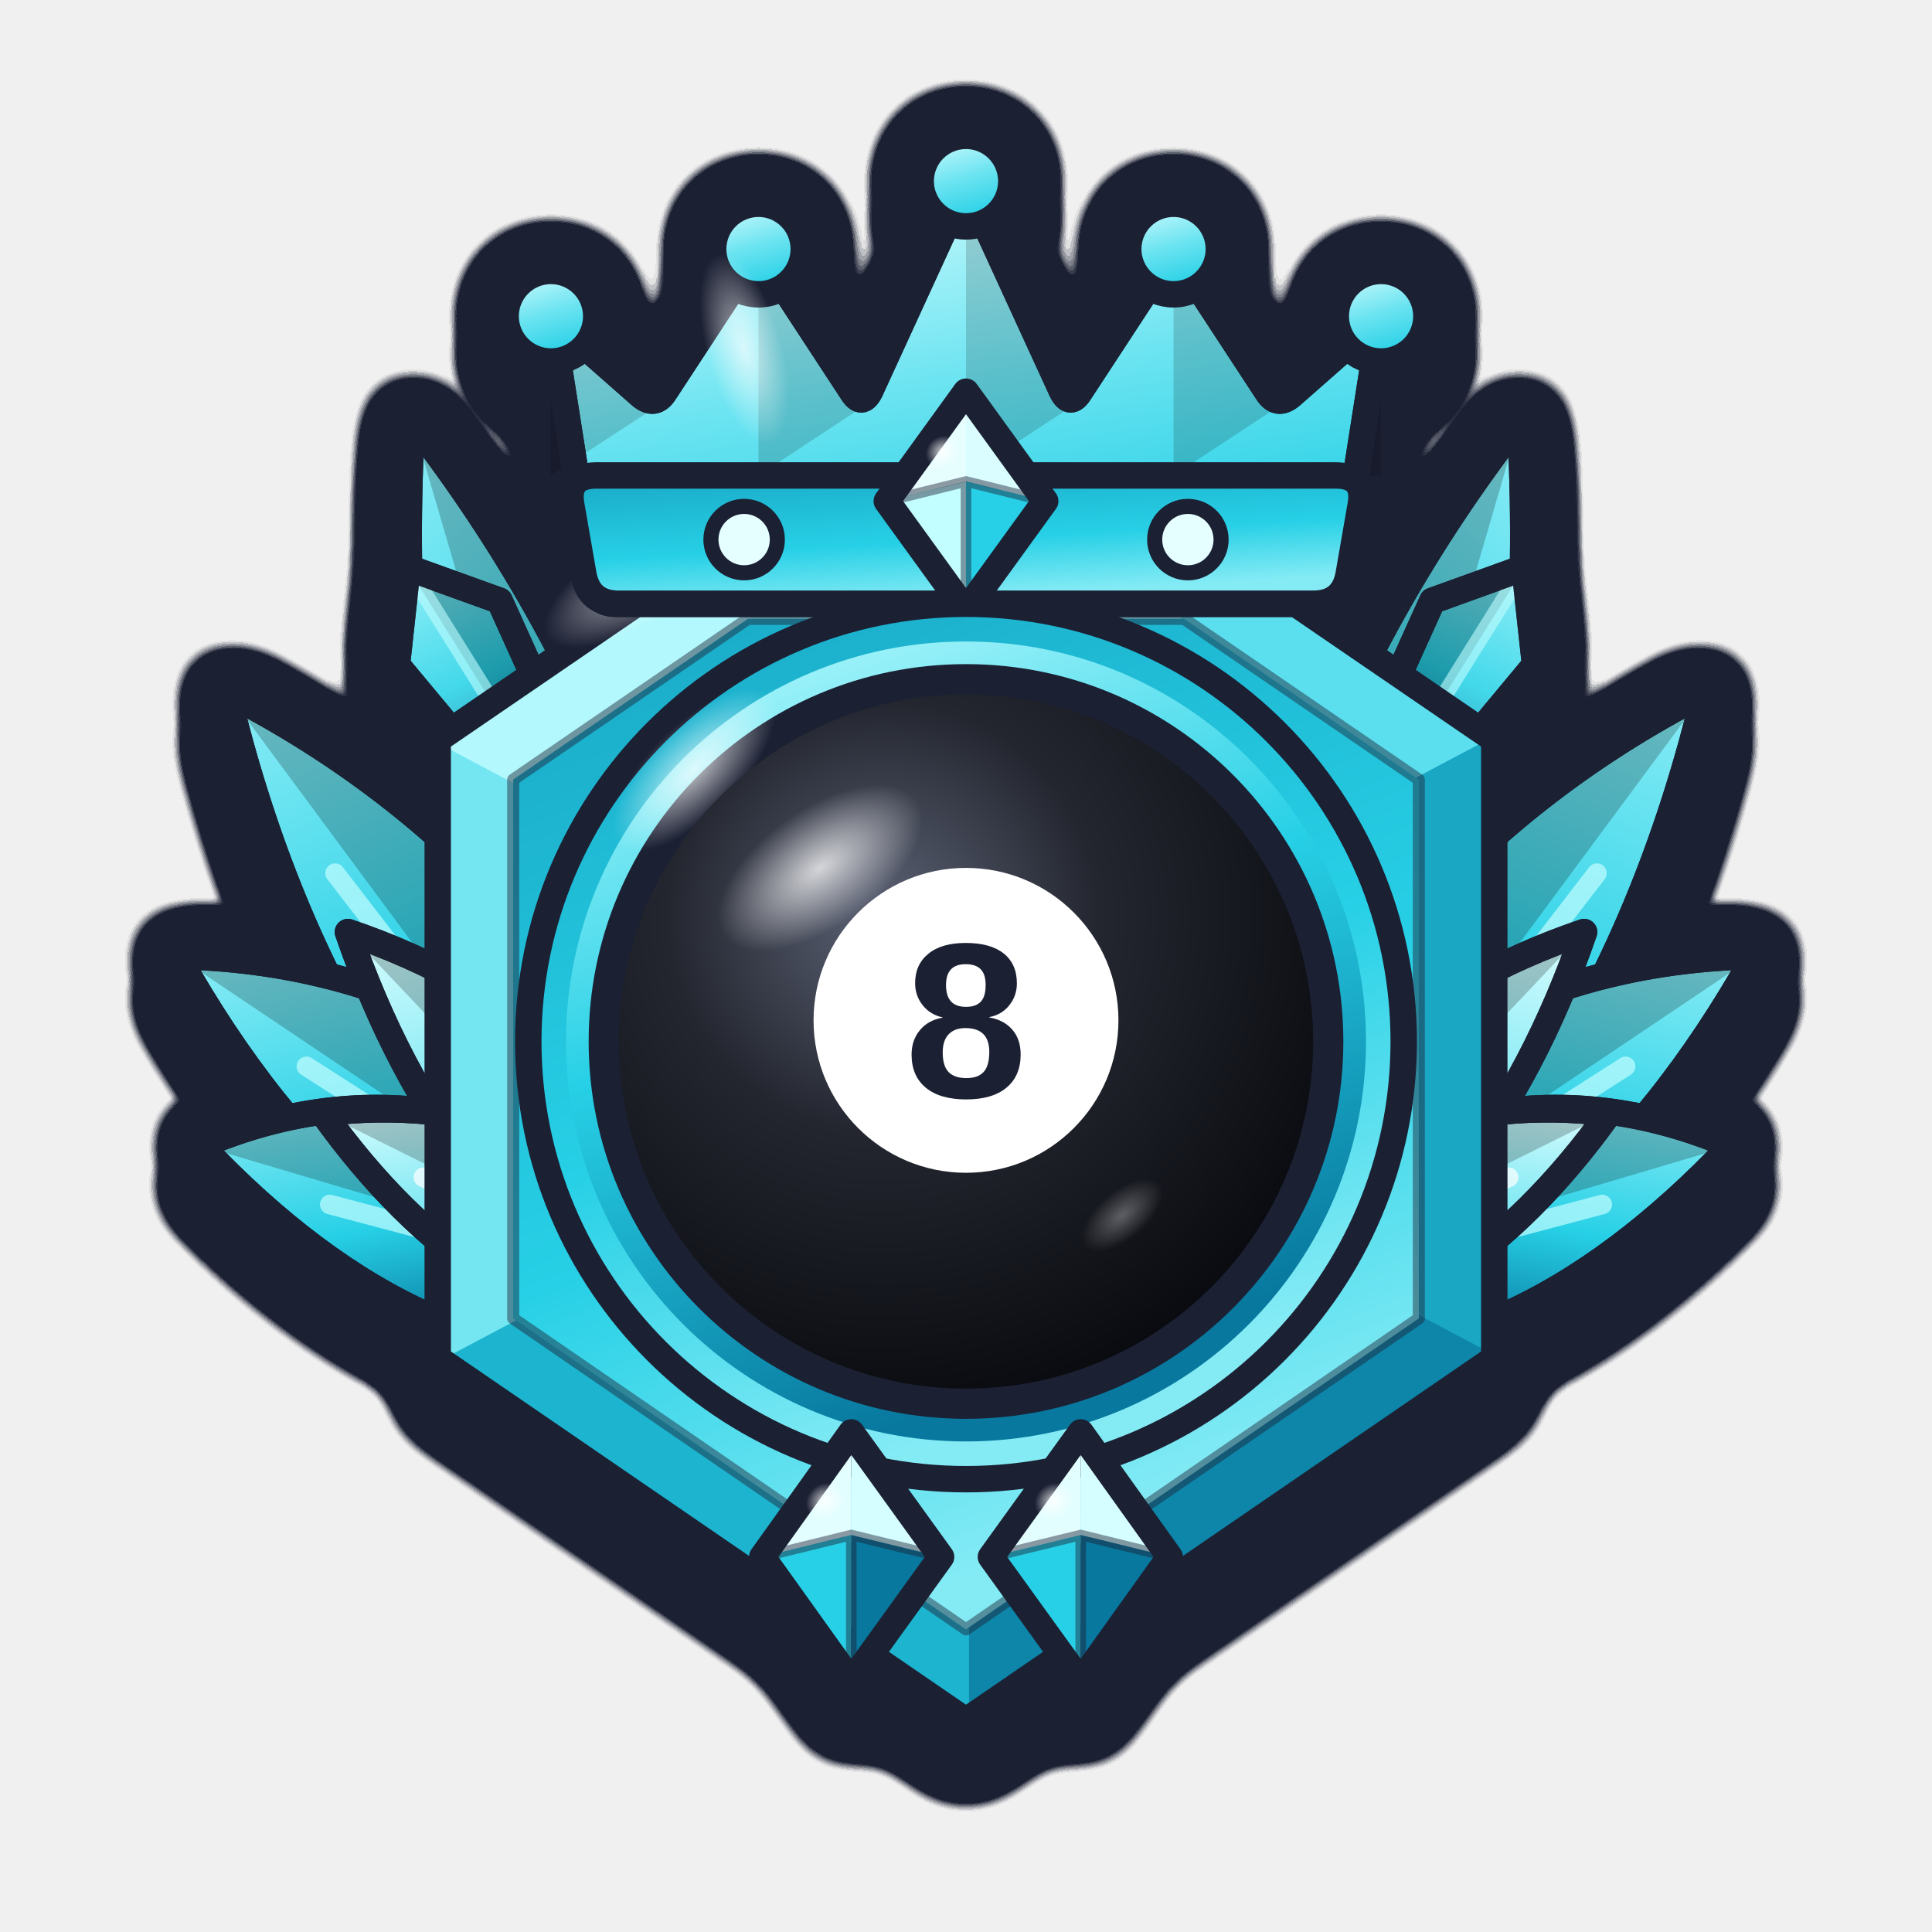
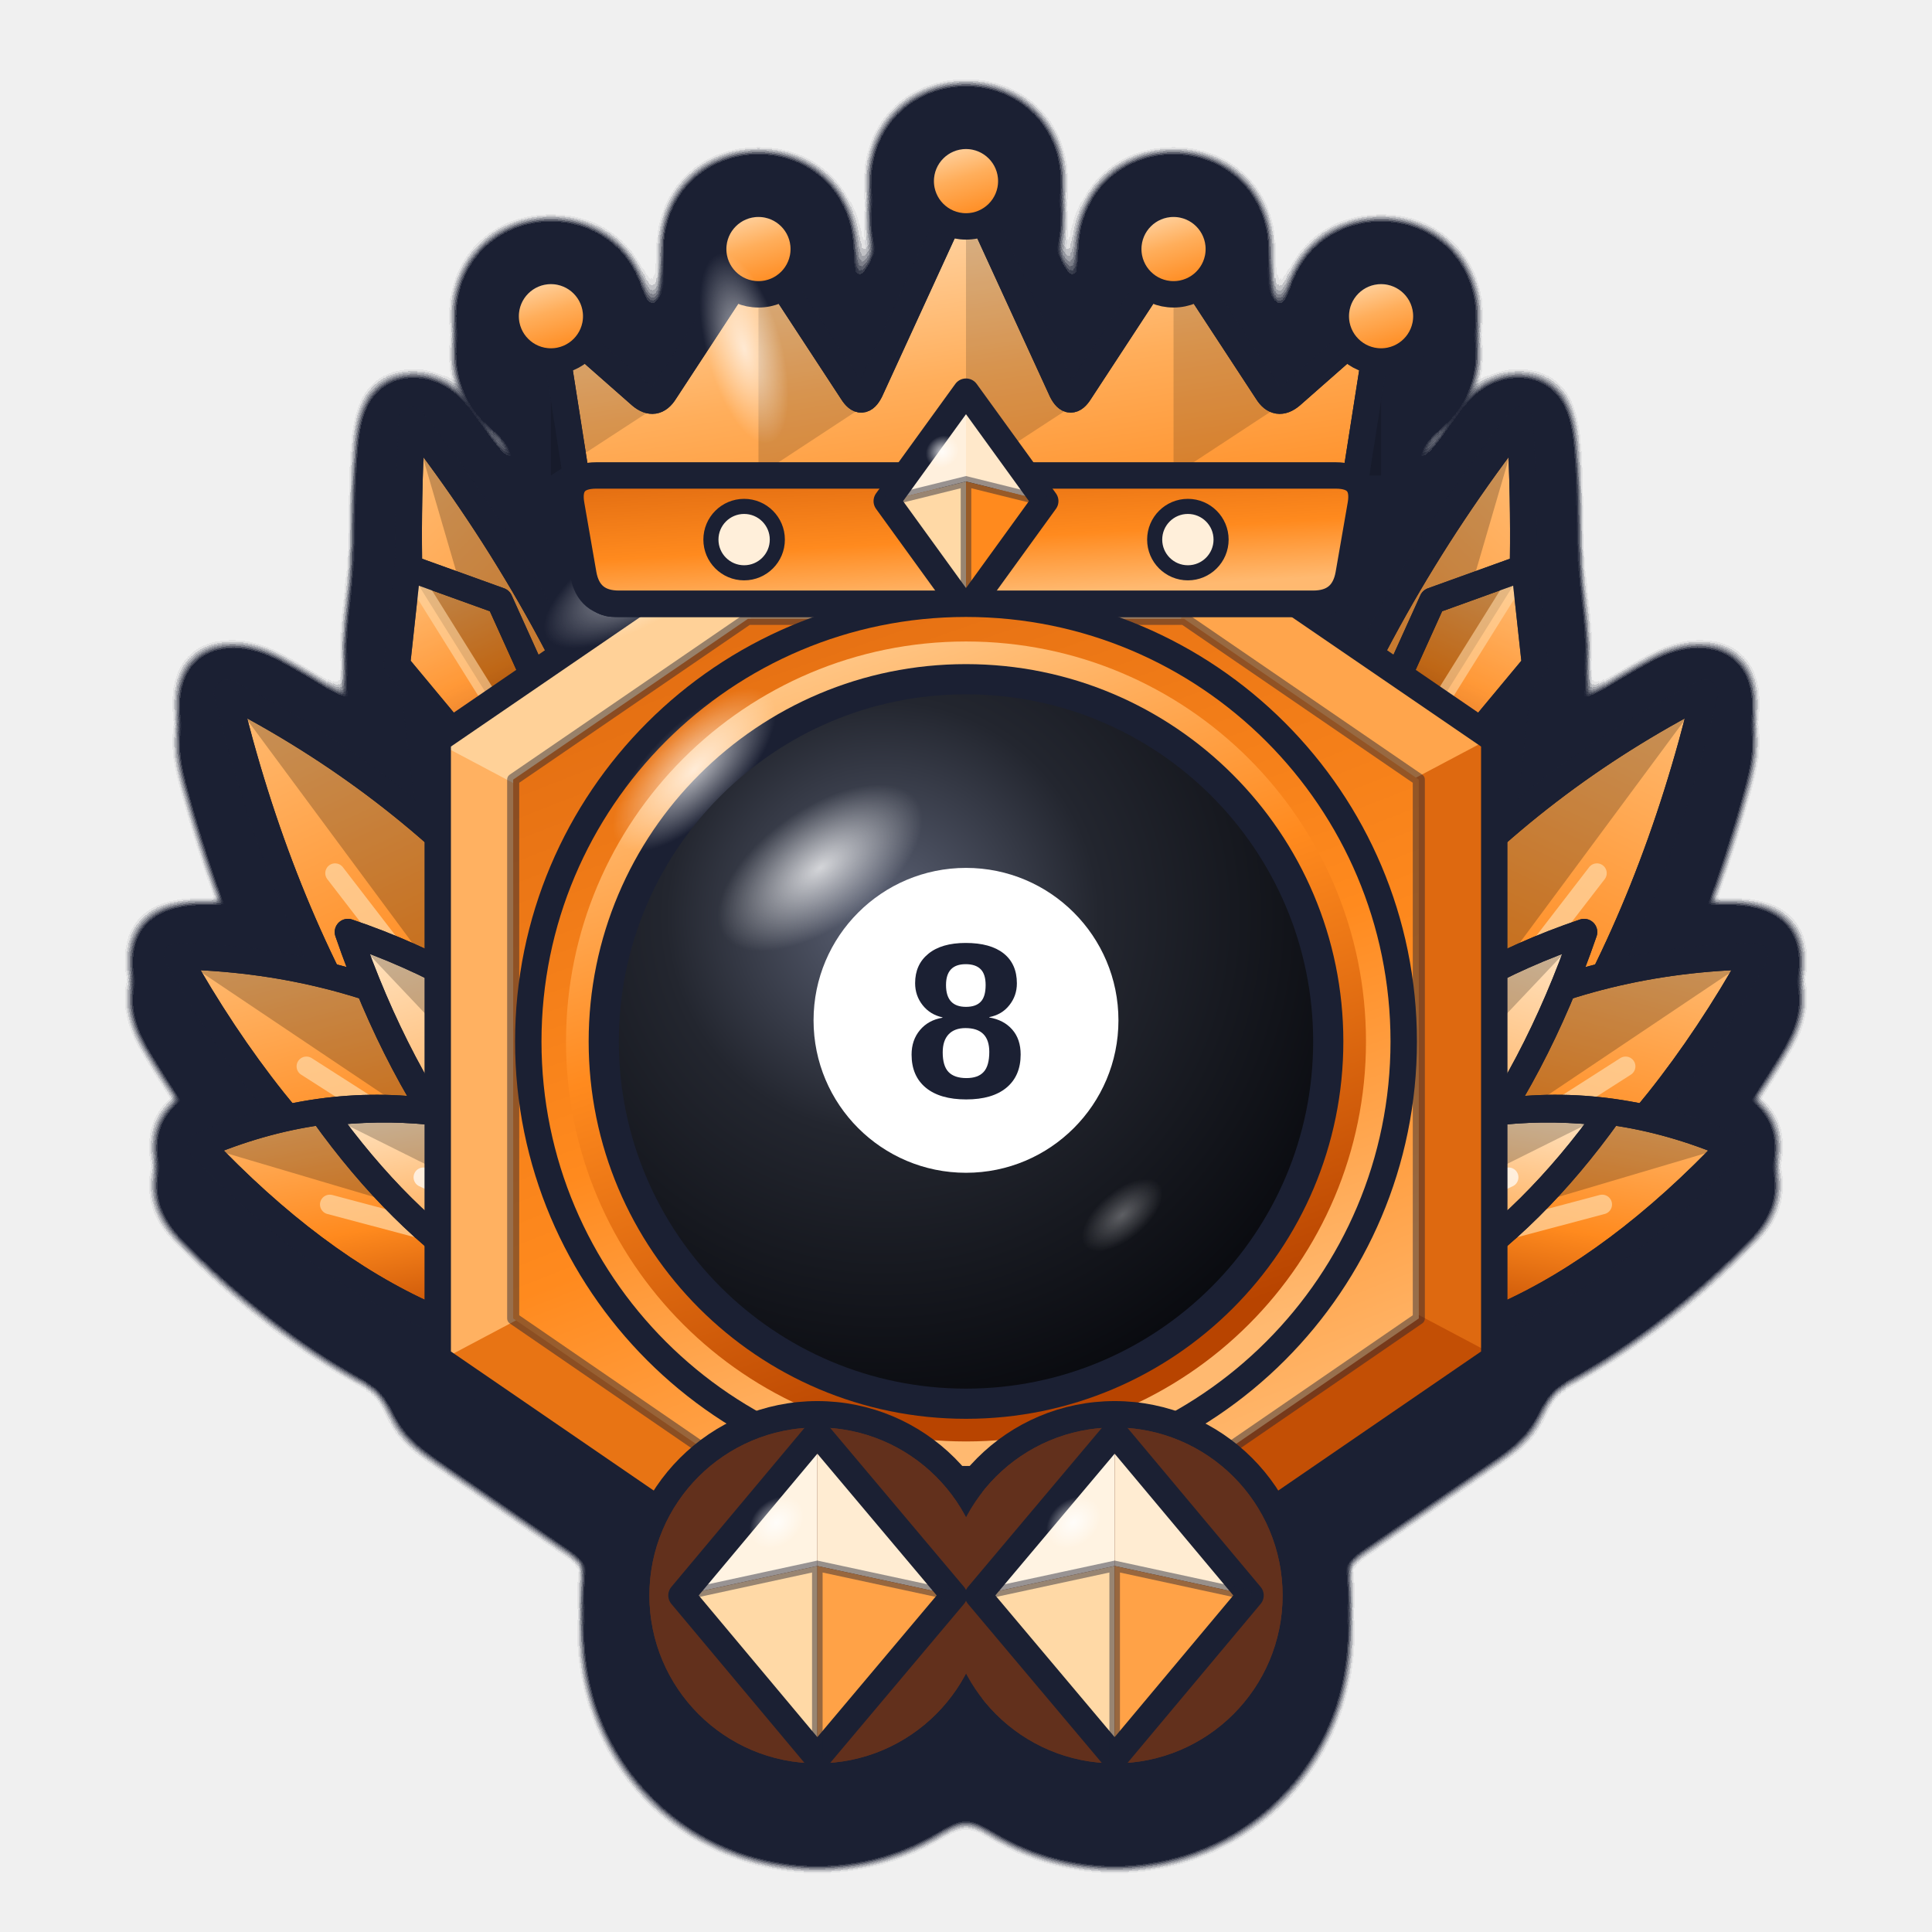
<svg xmlns="http://www.w3.org/2000/svg" width="512" height="512" viewBox="0 0 256 256">
  <defs>
    <linearGradient id="blue" x1="0" y1="0" x2="0.35" y2="1">
      <stop offset="0" stop-color="#9ED3FF" />
      <stop offset="0.45" stop-color="#3B9BFF" />
      <stop offset="1" stop-color="#1F6BD0" />
    </linearGradient>
    <linearGradient id="green" x1="0" y1="0" x2="0.35" y2="1">
      <stop offset="0" stop-color="#A8F5BE" />
      <stop offset="0.45" stop-color="#3DD66B" />
      <stop offset="1" stop-color="#1E9E47" />
    </linearGradient>
    <linearGradient id="red" x1="0" y1="0" x2="0.35" y2="1">
      <stop offset="0" stop-color="#FFA3A3" />
      <stop offset="0.45" stop-color="#FF4D4D" />
      <stop offset="1" stop-color="#C9283A" />
    </linearGradient>
    <linearGradient id="gold" x1="0" y1="0" x2="0.35" y2="1">
      <stop offset="0" stop-color="#FFF1A0" />
      <stop offset="0.45" stop-color="#FFC928" />
      <stop offset="1" stop-color="#DB8E00" />
    </linearGradient>
    <linearGradient id="wood" x1="0" y1="0" x2="0.35" y2="1">
      <stop offset="0" stop-color="#FFD9A0" />
      <stop offset="0.45" stop-color="#E7A35C" />
      <stop offset="1" stop-color="#A8622A" />
    </linearGradient>
    <linearGradient id="darkwood" x1="0" y1="0" x2="0.35" y2="1">
      <stop offset="0" stop-color="#C07A45" />
      <stop offset="0.45" stop-color="#8A4B22" />
      <stop offset="1" stop-color="#5E3014" />
    </linearGradient>
    <linearGradient id="white" x1="0" y1="0" x2="0.35" y2="1">
      <stop offset="0" stop-color="#FFFFFF" />
      <stop offset="0.45" stop-color="#F4F8FF" />
      <stop offset="1" stop-color="#C9D6EA" />
    </linearGradient>
    <linearGradient id="grey" x1="0" y1="0" x2="0.35" y2="1">
      <stop offset="0" stop-color="#E4E9F2" />
      <stop offset="0.45" stop-color="#AEB8C8" />
      <stop offset="1" stop-color="#7B869A" />
    </linearGradient>
    <linearGradient id="steel" x1="0" y1="0" x2="0.35" y2="1">
      <stop offset="0" stop-color="#D8E6F7" />
      <stop offset="0.45" stop-color="#9FB2CC" />
      <stop offset="1" stop-color="#6A7D98" />
    </linearGradient>
    <linearGradient id="cloth" x1="0" y1="0" x2="0.35" y2="1">
      <stop offset="0" stop-color="#6FE08E" />
      <stop offset="0.45" stop-color="#2FA24F" />
      <stop offset="1" stop-color="#1C7A37" />
    </linearGradient>
    <linearGradient id="sad" x1="0" y1="0" x2="0.35" y2="1">
      <stop offset="0" stop-color="#C4D4EE" />
      <stop offset="0.45" stop-color="#8EA3C7" />
      <stop offset="1" stop-color="#5E7299" />
    </linearGradient>
    <linearGradient id="purple" x1="0" y1="0" x2="0.35" y2="1">
      <stop offset="0" stop-color="#D7B8FF" />
      <stop offset="0.45" stop-color="#A259FF" />
      <stop offset="1" stop-color="#6E2FD0" />
    </linearGradient>
    <radialGradient id="shine" cx="0.5" cy="0.5" r="0.5">
      <stop offset="0" stop-color="#FFFFFF" stop-opacity="0.9" />
      <stop offset="1" stop-color="#FFFFFF" stop-opacity="0" />
    </radialGradient>
    <filter id="ink" x="-30%" y="-30%" width="160%" height="160%" color-interpolation-filters="sRGB">
      <feGaussianBlur in="SourceAlpha" stdDeviation="6.92" result="blur" />
      <feComponentTransfer in="blur" result="grown">
        <feFuncA type="linear" slope="7" intercept="-0.35" />
      </feComponentTransfer>
      <feOffset in="grown" dy="6" result="lip" />
      <feMerge result="both">
        <feMergeNode in="lip" />
        <feMergeNode in="grown" />
      </feMerge>
      <feFlood flood-color="#1B2033" />
      <feComposite in2="both" operator="in" result="outline" />
      <feMerge>
        <feMergeNode in="outline" />
        <feMergeNode in="SourceGraphic" />
      </feMerge>
    </filter>
  </defs>
  <defs>
    <filter id="badgeInk" x="-20%" y="-20%" width="140%" height="140%" color-interpolation-filters="sRGB">
      <feGaussianBlur in="SourceAlpha" stdDeviation="3.2" result="blur" />
      <feComponentTransfer in="blur" result="grown">
        <feFuncA type="linear" slope="40" intercept="-0.716" />
      </feComponentTransfer>
      <feOffset in="grown" dy="5" result="lip" />
      <feMerge result="both">
        <feMergeNode in="lip" />
        <feMergeNode in="grown" />
      </feMerge>
      <feFlood flood-color="#1B2033" />
      <feComposite in2="both" operator="in" result="outline" />
      <feMerge>
        <feMergeNode in="outline" />
        <feMergeNode in="SourceGraphic" />
      </feMerge>
    </filter>
  </defs>
  <defs>
    <linearGradient id="m" x1="0" y1="0" x2="0.35" y2="1">
-       <stop offset="0" stop-color="#C2FDFF" />
-       <stop offset="0.5" stop-color="#27D0E6" />
-       <stop offset="1" stop-color="#08789E" />
+       <stop offset="0" stop-color="#FFD9A6" />
+       <stop offset="0.5" stop-color="#FF8A1E" />
+       <stop offset="1" stop-color="#B84400" />
    </linearGradient>
    <linearGradient id="r" x1="0" y1="0" x2="0.35" y2="1">
-       <stop offset="0" stop-color="#19A8C6" />
-       <stop offset="0.6" stop-color="#27D0E6" />
-       <stop offset="1" stop-color="#84EBF5" />
+       <stop offset="0" stop-color="#DF6A10" />
+       <stop offset="0.6" stop-color="#FF8A1E" />
+       <stop offset="1" stop-color="#FFB970" />
    </linearGradient>
    <linearGradient id="w" x1="0" y1="0" x2="0.35" y2="1">
-       <stop offset="0" stop-color="#8CEDF6" />
-       <stop offset="0.55" stop-color="#27D0E6" />
-       <stop offset="1" stop-color="#08789E" />
+       <stop offset="0" stop-color="#FFBD76" />
+       <stop offset="0.55" stop-color="#FF8A1E" />
+       <stop offset="1" stop-color="#B84400" />
    </linearGradient>
    <linearGradient id="p" x1="0" y1="0" x2="0.2" y2="1">
-       <stop offset="0" stop-color="#E4FEFF" />
-       <stop offset="0.55" stop-color="#C2FDFF" />
-       <stop offset="1" stop-color="#27D0E6" />
+       <stop offset="0" stop-color="#FFEED7" />
+       <stop offset="0.55" stop-color="#FFD9A6" />
+       <stop offset="1" stop-color="#FF8A1E" />
+     </linearGradient>
+     <linearGradient id="s" x1="0" y1="0" x2="0.2" y2="1">
+       <stop offset="0" stop-color="#FFFFFF" />
+       <stop offset="0.5" stop-color="#FFE8CA" />
+       <stop offset="1" stop-color="#FFC17D" />
    </linearGradient>
    <linearGradient id="c" x1="0" y1="0" x2="0.3" y2="1">
-       <stop offset="0" stop-color="#DAFEFF" />
-       <stop offset="0.55" stop-color="#6DE4F1" />
-       <stop offset="1" stop-color="#27D0E6" />
+       <stop offset="0" stop-color="#FFE8CA" />
+       <stop offset="0.55" stop-color="#FFAE5B" />
+       <stop offset="1" stop-color="#FF8A1E" />
    </linearGradient>
    <linearGradient id="g" x1="0" y1="0" x2="0.35" y2="1">
      <stop offset="0" stop-color="#FFF3A6" />
      <stop offset="0.5" stop-color="#FFC928" />
      <stop offset="1" stop-color="#C97F00" />
    </linearGradient>
    <linearGradient id="gr" x1="0" y1="0" x2="0.35" y2="1">
      <stop offset="0" stop-color="#E7A816" />
      <stop offset="0.6" stop-color="#FFC928" />
      <stop offset="1" stop-color="#FFE274" />
+     </linearGradient>
+     <linearGradient id="hat" x1="0" y1="0" x2="0.4" y2="1">
+       <stop offset="0" stop-color="#9C8CFF" />
+       <stop offset="0.5" stop-color="#5A41D6" />
+       <stop offset="1" stop-color="#26177A" />
    </linearGradient>
    <radialGradient id="ball" cx="0.38" cy="0.32" r="0.78">
      <stop offset="0" stop-color="#5C6275" />
      <stop offset="0.4" stop-color="#23262F" />
      <stop offset="1" stop-color="#06070B" />
    </radialGradient>
  </defs>
  <g filter="url(#badgeInk)">
    <path d="M79.8 173.7 Q50.8 122.0 54.6 55.7 Q91.9 103.7 96.2 166.3 Z" fill="url(#w)" stroke="#1B2033" stroke-width="3.5" stroke-linejoin="round" />
    <path d="M88.0 170.0 L96.2 166.3 Q91.9 103.7 54.6 55.7 Z" fill="#000000" opacity="0.22" />
-     <path d="M82.5 156.9 L61.5 88.8" fill="none" stroke="#C2FDFF" stroke-width="2.6" stroke-linecap="round" stroke-linejoin="round" opacity="0.7" />
+     <path d="M82.5 156.9 L61.5 88.8" fill="none" stroke="#FFD9A6" stroke-width="2.6" stroke-linecap="round" stroke-linejoin="round" opacity="0.7" />
    <path d="M79.8 173.7 Q50.8 122.0 54.6 55.7 Q91.9 103.7 96.2 166.3 Z" fill="none" stroke="#1B2033" stroke-width="3.5" stroke-linejoin="round" />
    <path d="M81.7 176.5 Q43.4 147.1 30.1 91.8 Q74.7 114.7 94.3 163.5 Z" fill="url(#w)" stroke="#1B2033" stroke-width="3.5" stroke-linejoin="round" />
    <path d="M88.0 170.0 L94.3 163.5 Q74.7 114.7 30.1 91.8 Z" fill="#000000" opacity="0.22" />
-     <path d="M79.9 161.8 L44.4 115.7" fill="none" stroke="#C2FDFF" stroke-width="2.6" stroke-linecap="round" stroke-linejoin="round" opacity="0.7" />
+     <path d="M79.9 161.8 L44.4 115.7" fill="none" stroke="#FFD9A6" stroke-width="2.6" stroke-linecap="round" stroke-linejoin="round" opacity="0.7" />
    <path d="M81.7 176.5 Q43.4 147.1 30.1 91.8 Q74.7 114.7 94.3 163.5 Z" fill="none" stroke="#1B2033" stroke-width="3.5" stroke-linejoin="round" />
    <path d="M84.6 178.3 Q47.3 169.2 23.5 126.7 Q64.2 127.5 91.4 161.7 Z" fill="url(#w)" stroke="#1B2033" stroke-width="3.5" stroke-linejoin="round" />
    <path d="M88.0 170.0 L91.4 161.7 Q64.2 127.5 23.5 126.7 Z" fill="#000000" opacity="0.22" />
-     <path d="M79.7 166.3 L40.6 141.3" fill="none" stroke="#C2FDFF" stroke-width="2.6" stroke-linecap="round" stroke-linejoin="round" opacity="0.7" />
+     <path d="M79.7 166.3 L40.6 141.3" fill="none" stroke="#FFD9A6" stroke-width="2.6" stroke-linecap="round" stroke-linejoin="round" opacity="0.7" />
    <path d="M84.6 178.3 Q47.3 169.2 23.5 126.7 Q64.2 127.5 91.4 161.7 Z" fill="none" stroke="#1B2033" stroke-width="3.5" stroke-linejoin="round" />
    <path d="M87.7 179.0 Q56.5 183.4 26.6 151.8 Q58.1 138.4 88.3 161.0 Z" fill="url(#w)" stroke="#1B2033" stroke-width="3.5" stroke-linejoin="round" />
    <path d="M88.0 170.0 L88.3 161.0 Q58.1 138.4 26.6 151.8 Z" fill="#000000" opacity="0.22" />
-     <path d="M80.6 169.4 L43.7 159.6" fill="none" stroke="#C2FDFF" stroke-width="2.6" stroke-linecap="round" stroke-linejoin="round" opacity="0.7" />
+     <path d="M80.6 169.4 L43.7 159.6" fill="none" stroke="#FFD9A6" stroke-width="2.6" stroke-linecap="round" stroke-linejoin="round" opacity="0.7" />
    <path d="M87.7 179.0 Q56.5 183.4 26.6 151.8 Q58.1 138.4 88.3 161.0 Z" fill="none" stroke="#1B2033" stroke-width="3.5" stroke-linejoin="round" />
    <path d="M86.3 175.3 Q64.0 146.6 64.7 104.6 Q92.6 130.1 97.7 168.7 Z" fill="url(#c)" stroke="#1B2033" stroke-width="3.5" stroke-linejoin="round" />
    <path d="M92.0 172.0 L97.7 168.7 Q92.6 130.1 64.7 104.6 Z" fill="#000000" opacity="0.22" />
    <path d="M87.9 164.4 L70.8 124.4" fill="none" stroke="#FFFFFF" stroke-width="2.6" stroke-linecap="round" stroke-linejoin="round" opacity="0.7" />
    <path d="M86.3 175.3 Q64.0 146.6 64.7 104.6 Q92.6 130.1 97.7 168.7 Z" fill="none" stroke="#1B2033" stroke-width="3.5" stroke-linejoin="round" />
    <path d="M87.9 177.2 Q58.9 160.7 46.1 123.5 Q79.2 134.7 96.1 166.8 Z" fill="url(#c)" stroke="#1B2033" stroke-width="3.5" stroke-linejoin="round" />
    <path d="M92.0 172.0 L96.1 166.8 Q79.2 134.7 46.1 123.5 Z" fill="#000000" opacity="0.22" />
    <path d="M85.9 167.0 L57.9 138.4" fill="none" stroke="#FFFFFF" stroke-width="2.6" stroke-linecap="round" stroke-linejoin="round" opacity="0.7" />
    <path d="M87.9 177.2 Q58.9 160.7 46.1 123.5 Q79.2 134.7 96.1 166.8 Z" fill="none" stroke="#1B2033" stroke-width="3.5" stroke-linejoin="round" />
    <path d="M90.2 178.3 Q62.9 175.6 42.8 147.5 Q72.0 143.9 93.8 165.7 Z" fill="url(#c)" stroke="#1B2033" stroke-width="3.5" stroke-linejoin="round" />
    <path d="M92.0 172.0 L93.8 165.7 Q72.0 143.9 42.8 147.5 Z" fill="#000000" opacity="0.22" />
    <path d="M85.8 170.0 L56.1 156.0" fill="none" stroke="#FFFFFF" stroke-width="2.6" stroke-linecap="round" stroke-linejoin="round" opacity="0.7" />
    <path d="M90.2 178.3 Q62.9 175.6 42.8 147.5 Q72.0 143.9 93.8 165.7 Z" fill="none" stroke="#1B2033" stroke-width="3.5" stroke-linejoin="round" />
    <path d="M67.9 106.5 L52.6 88.1 L54.0 75.2 L66.2 79.6 L76.1 101.5 Z" fill="url(#w)" stroke="#1B2033" stroke-width="3.5" stroke-linejoin="round" />
    <path d="M72.0 104.0 L76.1 101.5 L66.2 79.6 L54.0 75.2 Z" fill="#000000" opacity="0.25" />
-     <path d="M72.0 104.0 L67.9 106.5 L52.6 88.1 L54.0 75.2 Z" fill="#C2FDFF" opacity="0.18" />
-     <path d="M70.6 101.7 L55.8 78.0" fill="none" stroke="#C2FDFF" stroke-width="2.2" stroke-linecap="round" stroke-linejoin="round" opacity="0.6" />
+     <path d="M72.0 104.0 L67.9 106.5 L52.6 88.1 L54.0 75.2 Z" fill="#FFD9A6" opacity="0.18" />
+     <path d="M70.6 101.7 L55.8 78.0" fill="none" stroke="#FFD9A6" stroke-width="2.2" stroke-linecap="round" stroke-linejoin="round" opacity="0.6" />
    <path d="M67.9 106.5 L52.6 88.1 L54.0 75.2 L66.2 79.6 L76.1 101.5 Z" fill="none" stroke="#1B2033" stroke-width="3.5" stroke-linejoin="round" />
    <g transform="matrix(-1 0 0 1 256 0)">
      <path d="M79.8 173.7 Q50.8 122.0 54.6 55.7 Q91.9 103.7 96.2 166.3 Z" fill="url(#w)" stroke="#1B2033" stroke-width="3.5" stroke-linejoin="round" />
      <path d="M88.0 170.0 L96.2 166.3 Q91.9 103.7 54.6 55.7 Z" fill="#000000" opacity="0.22" />
-       <path d="M82.5 156.9 L61.5 88.8" fill="none" stroke="#C2FDFF" stroke-width="2.6" stroke-linecap="round" stroke-linejoin="round" opacity="0.7" />
+       <path d="M82.5 156.9 L61.5 88.8" fill="none" stroke="#FFD9A6" stroke-width="2.6" stroke-linecap="round" stroke-linejoin="round" opacity="0.7" />
      <path d="M79.8 173.7 Q50.8 122.0 54.6 55.7 Q91.9 103.7 96.2 166.3 Z" fill="none" stroke="#1B2033" stroke-width="3.5" stroke-linejoin="round" />
      <path d="M81.7 176.5 Q43.4 147.1 30.1 91.8 Q74.7 114.7 94.3 163.5 Z" fill="url(#w)" stroke="#1B2033" stroke-width="3.5" stroke-linejoin="round" />
      <path d="M88.0 170.0 L94.3 163.5 Q74.7 114.7 30.1 91.8 Z" fill="#000000" opacity="0.22" />
-       <path d="M79.9 161.8 L44.4 115.7" fill="none" stroke="#C2FDFF" stroke-width="2.6" stroke-linecap="round" stroke-linejoin="round" opacity="0.7" />
+       <path d="M79.9 161.8 L44.4 115.7" fill="none" stroke="#FFD9A6" stroke-width="2.6" stroke-linecap="round" stroke-linejoin="round" opacity="0.7" />
      <path d="M81.7 176.5 Q43.4 147.1 30.1 91.8 Q74.7 114.7 94.3 163.5 Z" fill="none" stroke="#1B2033" stroke-width="3.5" stroke-linejoin="round" />
      <path d="M84.6 178.3 Q47.3 169.2 23.5 126.7 Q64.2 127.5 91.4 161.7 Z" fill="url(#w)" stroke="#1B2033" stroke-width="3.5" stroke-linejoin="round" />
      <path d="M88.0 170.0 L91.4 161.7 Q64.2 127.5 23.5 126.7 Z" fill="#000000" opacity="0.22" />
-       <path d="M79.7 166.3 L40.6 141.3" fill="none" stroke="#C2FDFF" stroke-width="2.6" stroke-linecap="round" stroke-linejoin="round" opacity="0.7" />
+       <path d="M79.7 166.3 L40.6 141.3" fill="none" stroke="#FFD9A6" stroke-width="2.6" stroke-linecap="round" stroke-linejoin="round" opacity="0.7" />
      <path d="M84.6 178.3 Q47.3 169.2 23.5 126.7 Q64.2 127.5 91.4 161.7 Z" fill="none" stroke="#1B2033" stroke-width="3.5" stroke-linejoin="round" />
      <path d="M87.7 179.0 Q56.5 183.4 26.6 151.8 Q58.1 138.4 88.3 161.0 Z" fill="url(#w)" stroke="#1B2033" stroke-width="3.5" stroke-linejoin="round" />
      <path d="M88.0 170.0 L88.3 161.0 Q58.1 138.4 26.6 151.8 Z" fill="#000000" opacity="0.22" />
-       <path d="M80.6 169.4 L43.7 159.6" fill="none" stroke="#C2FDFF" stroke-width="2.6" stroke-linecap="round" stroke-linejoin="round" opacity="0.7" />
+       <path d="M80.6 169.4 L43.7 159.6" fill="none" stroke="#FFD9A6" stroke-width="2.6" stroke-linecap="round" stroke-linejoin="round" opacity="0.7" />
      <path d="M87.7 179.0 Q56.5 183.4 26.6 151.8 Q58.1 138.4 88.3 161.0 Z" fill="none" stroke="#1B2033" stroke-width="3.5" stroke-linejoin="round" />
      <path d="M86.3 175.3 Q64.0 146.6 64.7 104.6 Q92.6 130.1 97.7 168.7 Z" fill="url(#c)" stroke="#1B2033" stroke-width="3.5" stroke-linejoin="round" />
      <path d="M92.0 172.0 L97.7 168.7 Q92.6 130.1 64.7 104.6 Z" fill="#000000" opacity="0.22" />
      <path d="M87.9 164.4 L70.8 124.4" fill="none" stroke="#FFFFFF" stroke-width="2.6" stroke-linecap="round" stroke-linejoin="round" opacity="0.7" />
      <path d="M86.3 175.3 Q64.0 146.6 64.7 104.6 Q92.6 130.1 97.7 168.7 Z" fill="none" stroke="#1B2033" stroke-width="3.5" stroke-linejoin="round" />
      <path d="M87.9 177.2 Q58.9 160.7 46.1 123.5 Q79.2 134.7 96.1 166.8 Z" fill="url(#c)" stroke="#1B2033" stroke-width="3.5" stroke-linejoin="round" />
      <path d="M92.0 172.0 L96.1 166.8 Q79.2 134.7 46.1 123.5 Z" fill="#000000" opacity="0.22" />
      <path d="M85.9 167.0 L57.9 138.4" fill="none" stroke="#FFFFFF" stroke-width="2.6" stroke-linecap="round" stroke-linejoin="round" opacity="0.7" />
      <path d="M87.9 177.2 Q58.9 160.7 46.1 123.5 Q79.2 134.7 96.1 166.8 Z" fill="none" stroke="#1B2033" stroke-width="3.5" stroke-linejoin="round" />
      <path d="M90.2 178.3 Q62.9 175.6 42.8 147.5 Q72.0 143.9 93.8 165.7 Z" fill="url(#c)" stroke="#1B2033" stroke-width="3.5" stroke-linejoin="round" />
      <path d="M92.0 172.0 L93.8 165.7 Q72.0 143.9 42.8 147.5 Z" fill="#000000" opacity="0.22" />
      <path d="M85.8 170.0 L56.1 156.0" fill="none" stroke="#FFFFFF" stroke-width="2.6" stroke-linecap="round" stroke-linejoin="round" opacity="0.7" />
      <path d="M90.2 178.3 Q62.9 175.6 42.8 147.5 Q72.0 143.9 93.8 165.7 Z" fill="none" stroke="#1B2033" stroke-width="3.5" stroke-linejoin="round" />
      <path d="M67.9 106.5 L52.6 88.1 L54.0 75.2 L66.2 79.6 L76.1 101.5 Z" fill="url(#w)" stroke="#1B2033" stroke-width="3.5" stroke-linejoin="round" />
      <path d="M72.0 104.0 L76.1 101.5 L66.2 79.6 L54.0 75.2 Z" fill="#000000" opacity="0.25" />
-       <path d="M72.0 104.0 L67.9 106.5 L52.6 88.1 L54.0 75.2 Z" fill="#C2FDFF" opacity="0.18" />
-       <path d="M70.6 101.7 L55.8 78.0" fill="none" stroke="#C2FDFF" stroke-width="2.2" stroke-linecap="round" stroke-linejoin="round" opacity="0.6" />
+       <path d="M72.0 104.0 L67.9 106.5 L52.6 88.1 L54.0 75.2 Z" fill="#FFD9A6" opacity="0.18" />
+       <path d="M70.6 101.7 L55.8 78.0" fill="none" stroke="#FFD9A6" stroke-width="2.2" stroke-linecap="round" stroke-linejoin="round" opacity="0.6" />
      <path d="M67.9 106.5 L52.6 88.1 L54.0 75.2 L66.2 79.6 L76.1 101.5 Z" fill="none" stroke="#1B2033" stroke-width="3.5" stroke-linejoin="round" />
    </g>
-     <path d="M96.0 72.0 L160.0 72.0 L156.9 82.0 L99.1 82.0 Z" fill="#9BF2F9" stroke="#9BF2F9" stroke-width="0.8" />
-     <path d="M160.0 72.0 L198.0 98.0 L188.0 103.3 L156.9 82.0 Z" fill="#5BDFEE" stroke="#5BDFEE" stroke-width="0.8" />
-     <path d="M198.0 98.0 L198.0 180.0 L188.0 174.7 L188.0 103.3 Z" fill="#19A7C4" stroke="#19A7C4" stroke-width="0.8" />
-     <path d="M198.0 180.0 L128.0 228.0 L128.0 215.9 L188.0 174.7 Z" fill="#0D86A9" stroke="#0D86A9" stroke-width="0.8" />
-     <path d="M128.0 228.0 L58.0 180.0 L68.0 174.7 L128.0 215.9 Z" fill="#1DB4CF" stroke="#1DB4CF" stroke-width="0.8" />
-     <path d="M58.0 180.0 L58.0 98.0 L68.0 103.3 L68.0 174.7 Z" fill="#74E6F2" stroke="#74E6F2" stroke-width="0.8" />
-     <path d="M58.0 98.0 L96.0 72.0 L99.1 82.0 L68.0 103.3 Z" fill="#B2F8FC" stroke="#B2F8FC" stroke-width="0.8" />
+     <path d="M96.0 72.0 L160.0 72.0 L156.9 82.0 L99.1 82.0 Z" fill="#FFC584" stroke="#FFC584" stroke-width="0.8" />
+     <path d="M160.0 72.0 L198.0 98.0 L188.0 103.3 L156.9 82.0 Z" fill="#FFA54C" stroke="#FFA54C" stroke-width="0.8" />
+     <path d="M198.0 98.0 L198.0 180.0 L188.0 174.7 L188.0 103.3 Z" fill="#DE6910" stroke="#DE6910" stroke-width="0.8" />
+     <path d="M198.0 180.0 L128.0 228.0 L128.0 215.9 L188.0 174.7 Z" fill="#C34F05" stroke="#C34F05" stroke-width="0.8" />
+     <path d="M128.0 228.0 L58.0 180.0 L68.0 174.7 L128.0 215.9 Z" fill="#E87414" stroke="#E87414" stroke-width="0.8" />
+     <path d="M58.0 180.0 L58.0 98.0 L68.0 103.3 L68.0 174.7 Z" fill="#FFB161" stroke="#FFB161" stroke-width="0.8" />
+     <path d="M58.0 98.0 L96.0 72.0 L99.1 82.0 L68.0 103.3 Z" fill="#FFD198" stroke="#FFD198" stroke-width="0.8" />
    <path d="M99.1 82.0 L156.9 82.0 L188.0 103.3 L188.0 174.7 L128.0 215.9 L68.0 174.7 L68.0 103.3 Z" fill="url(#r)" />
    <path d="M99.1 82.0 L156.9 82.0 L188.0 103.3 L188.0 174.7 L128.0 215.9 L68.0 174.7 L68.0 103.3 Z" fill="none" stroke="#1B2033" stroke-width="1.6" stroke-opacity="0.45" stroke-linejoin="round" />
    <path d="M96.0 72.0 L160.0 72.0 L198.0 98.0 L198.0 180.0 L128.0 228.0 L58.0 180.0 L58.0 98.0 Z" fill="none" stroke="#1B2033" stroke-width="3.5" stroke-linejoin="round" />
    <ellipse cx="86" cy="76" rx="16" ry="6" fill="url(#shine)" opacity="0.75" transform="rotate(-32 86 76)" />
    <path d="M81.5 80.0 Q79.0 80.0 78.6 77.5 L73.4 44.4 Q73.0 41.9 74.9 43.6 L84.9 52.4 Q86.8 54.0 88.1 51.9 L99.1 35.1 Q100.5 33.0 101.9 35.1 L112.9 51.9 Q114.2 54.0 115.3 51.8 L127.0 26.3 Q128.0 24.0 129.0 26.3 L140.7 51.8 Q141.8 54.0 143.1 51.9 L154.1 35.1 Q155.5 33.0 156.9 35.1 L167.9 51.9 Q169.2 54.0 171.1 52.4 L181.1 43.6 Q183.0 41.9 182.6 44.4 L177.4 77.5 Q177.0 80.0 174.5 80.0 Z" fill="url(#c)" stroke="#1B2033" stroke-width="3.5" stroke-linejoin="round" />
    <path d="M73.0 41.9 L73.0 63.0 L86.8 54.0 Z" fill="#000000" opacity="0.16" />
    <path d="M100.5 33.0 L100.5 63.0 L114.2 54.0 Z" fill="#000000" opacity="0.16" />
    <path d="M128.0 24.0 L128.0 63.0 L141.8 54.0 Z" fill="#000000" opacity="0.16" />
    <path d="M155.5 33.0 L155.5 63.0 L169.2 54.0 Z" fill="#000000" opacity="0.16" />
    <path d="M183.0 41.9 L183.0 63.0 L180.0 63.0 Z" fill="#000000" opacity="0.16" />
    <path d="M81.5 80.0 Q79.0 80.0 78.6 77.5 L73.4 44.4 Q73.0 41.9 74.9 43.6 L84.9 52.4 Q86.8 54.0 88.1 51.9 L99.1 35.1 Q100.5 33.0 101.9 35.1 L112.9 51.9 Q114.2 54.0 115.3 51.8 L127.0 26.3 Q128.0 24.0 129.0 26.3 L140.7 51.8 Q141.8 54.0 143.1 51.9 L154.1 35.1 Q155.5 33.0 156.9 35.1 L167.9 51.9 Q169.2 54.0 171.1 52.4 L181.1 43.6 Q183.0 41.9 182.6 44.4 L177.4 77.5 Q177.0 80.0 174.5 80.0 Z" fill="none" stroke="#1B2033" stroke-width="3.5" stroke-linejoin="round" />
    <circle cx="73.0" cy="41.9" r="6" fill="url(#c)" stroke="#1B2033" stroke-width="3.5" />
    <circle cx="100.5" cy="33.0" r="6" fill="url(#c)" stroke="#1B2033" stroke-width="3.5" />
    <circle cx="128.0" cy="24.0" r="6" fill="url(#c)" stroke="#1B2033" stroke-width="3.5" />
    <circle cx="155.5" cy="33.0" r="6" fill="url(#c)" stroke="#1B2033" stroke-width="3.5" />
    <circle cx="183.0" cy="41.9" r="6" fill="url(#c)" stroke="#1B2033" stroke-width="3.5" />
    <path d="M75.7 66.9 Q75.0 63.0 79.0 63.0 L177.0 63.0 Q181.0 63.0 180.3 66.9 L178.7 76.1 Q178.0 80.0 174.0 80.0 L82.0 80.0 Q78.0 80.0 77.3 76.1 Z" fill="url(#r)" stroke="#1B2033" stroke-width="3.5" stroke-linejoin="round" />
    <ellipse cx="98.6" cy="46.2" rx="5" ry="13" fill="url(#shine)" opacity="0.75" transform="rotate(-15 98.6 46.2)" />
-     <path d="M117.5 66.4 L128.0 51.9 L128.0 63.8 Z" fill="#E7FEFF" />
-     <path d="M128.0 51.9 L138.5 66.4 L128.0 63.8 Z" fill="#DAFEFF" />
-     <path d="M117.5 66.4 L128.0 63.8 L128.0 80.9 Z" fill="#C2FDFF" />
-     <path d="M128.0 63.8 L138.5 66.4 L128.0 80.9 Z" fill="#27D0E6" />
+     <path d="M117.5 66.4 L128.0 51.9 L128.0 63.8 Z" fill="#FFF0DD" />
+     <path d="M128.0 51.9 L138.5 66.4 L128.0 63.8 Z" fill="#FFE8CA" />
+     <path d="M117.5 66.4 L128.0 63.8 L128.0 80.9 Z" fill="#FFD9A6" />
+     <path d="M128.0 63.8 L138.5 66.4 L128.0 80.9 Z" fill="#FF8A1E" />
    <path d="M128.0 51.9 L138.5 66.4 L128.0 80.9 L117.5 66.4 Z" fill="none" stroke="#1B2033" stroke-width="3.5" stroke-linejoin="round" />
    <path d="M117.5 66.4 L128.0 63.8 L138.5 66.4 M128.0 63.8 L128.0 80.9" fill="none" stroke="#1B2033" stroke-width="1.4" opacity="0.45" />
    <ellipse cx="124.859" cy="59.857" rx="2.303" ry="2.036" fill="url(#shine)" opacity="0.9" transform="rotate(-40 124.8594 59.857)" />
-     <circle cx="98.6" cy="71.5" r="4.4" fill="#E5FEFF" stroke="#1B2033" stroke-width="2" />
-     <circle cx="157.4" cy="71.5" r="4.4" fill="#E5FEFF" stroke="#1B2033" stroke-width="2" />
+     <circle cx="98.6" cy="71.5" r="4.4" fill="#FFEFDA" stroke="#1B2033" stroke-width="2" />
+     <circle cx="157.4" cy="71.5" r="4.4" fill="#FFEFDA" stroke="#1B2033" stroke-width="2" />
    <circle cx="128" cy="138" r="58" fill="url(#r)" stroke="#1B2033" stroke-width="3.5" />
    <circle cx="128" cy="138" r="53" fill="url(#m)" />
    <circle cx="128" cy="138" r="50" fill="#1B2033" />
    <ellipse cx="92" cy="102" rx="14" ry="6" fill="url(#shine)" opacity="0.8" transform="rotate(-45 92 102)" />
    <circle cx="128" cy="138" r="46" fill="url(#ball)" />
    <circle cx="128.0" cy="135.2" r="20.2" fill="#FFFFFF" />
    <text x="128.0" y="145.4" font-family="Arial Black, Arial, sans-serif" font-weight="900" font-size="29.3" text-anchor="middle" fill="#1B2033">8</text>
    <ellipse cx="108.68" cy="115.0" rx="15.64" ry="7.82" fill="url(#shine)" opacity="0.85" transform="rotate(-35 108.68 115.0)" />
    <ellipse cx="148.7" cy="161.0" rx="6.44" ry="3.22" fill="url(#shine)" opacity="0.35" transform="rotate(-40 148.7 161.0)" />
-     <path d="M131.3 206.3 L143.2 189.8 L143.2 203.4 Z" fill="#E3FEFF" />
-     <path d="M143.2 189.8 L155.0 206.3 L143.2 203.4 Z" fill="#D4FEFF" />
-     <path d="M131.3 206.3 L143.2 203.4 L143.2 222.8 Z" fill="#27D0E6" />
-     <path d="M143.2 203.4 L155.0 206.3 L143.2 222.8 Z" fill="#08789E" />
-     <path d="M143.2 189.8 L155.0 206.3 L143.2 222.8 L131.3 206.3 Z" fill="none" stroke="#1B2033" stroke-width="3.5" stroke-linejoin="round" />
-     <path d="M131.3 206.3 L143.2 203.4 L155.0 206.3 M143.2 203.4 L143.2 222.8" fill="none" stroke="#1B2033" stroke-width="1.4" opacity="0.45" />
-     <ellipse cx="139.587" cy="198.916" rx="2.614" ry="2.31" fill="url(#shine)" opacity="0.9" transform="rotate(-40 139.5868 198.9157)" />
-     <path d="M101.0 206.3 L112.8 189.8 L112.8 203.4 Z" fill="#E3FEFF" />
-     <path d="M112.8 189.8 L124.7 206.3 L112.8 203.4 Z" fill="#D4FEFF" />
-     <path d="M101.0 206.3 L112.8 203.4 L112.8 222.8 Z" fill="#27D0E6" />
-     <path d="M112.8 203.4 L124.7 206.3 L112.8 222.8 Z" fill="#08789E" />
-     <path d="M112.8 189.8 L124.7 206.3 L112.8 222.8 L101.0 206.3 Z" fill="none" stroke="#1B2033" stroke-width="3.5" stroke-linejoin="round" />
-     <path d="M101.0 206.3 L112.8 203.4 L124.7 206.3 M112.8 203.4 L112.8 222.8" fill="none" stroke="#1B2033" stroke-width="1.4" opacity="0.45" />
-     <ellipse cx="109.285" cy="198.916" rx="2.614" ry="2.31" fill="url(#shine)" opacity="0.9" transform="rotate(-40 109.2852 198.9157)" />
+     <circle cx="147.7" cy="211.4" r="24.0" fill="#62301C" stroke="#1B2033" stroke-width="3.5" />
+     <circle cx="108.3" cy="211.4" r="24.0" fill="#62301C" stroke="#1B2033" stroke-width="3.5" />
+     <circle cx="147.7" cy="211.4" r="22.25" fill="#62301C" />
+     <circle cx="108.3" cy="211.4" r="22.25" fill="#62301C" />
+     <path d="M129.6 211.4 L147.7 189.9 L147.7 207.5 Z" fill="#FFF3E2" />
+     <path d="M147.7 189.9 L165.7 211.4 L147.7 207.5 Z" fill="#FFECD2" />
+     <path d="M129.6 211.4 L147.7 207.5 L147.7 232.9 Z" fill="#FFD9A6" />
+     <path d="M147.7 207.5 L165.7 211.4 L147.7 232.9 Z" fill="#FFA247" />
+     <path d="M147.7 189.9 L165.7 211.4 L147.7 232.9 L129.6 211.4 Z" fill="none" stroke="#1B2033" stroke-width="3.5" stroke-linejoin="round" />
+     <path d="M129.6 211.4 L147.7 207.5 L165.7 211.4 M147.7 207.5 L147.7 232.9" fill="none" stroke="#1B2033" stroke-width="1.4" opacity="0.45" />
+     <ellipse cx="142.252" cy="201.735" rx="3.973" ry="3.01" fill="url(#shine)" opacity="0.9" transform="rotate(-40 142.2522 201.7354)" />
+     <path d="M90.3 211.4 L108.3 189.9 L108.3 207.5 Z" fill="#FFF3E2" />
+     <path d="M108.3 189.9 L126.4 211.4 L108.3 207.5 Z" fill="#FFECD2" />
+     <path d="M90.3 211.4 L108.3 207.5 L108.3 232.9 Z" fill="#FFD9A6" />
+     <path d="M108.3 207.5 L126.4 211.4 L108.3 232.9 Z" fill="#FFA247" />
+     <path d="M108.3 189.9 L126.4 211.4 L108.3 232.9 L90.3 211.4 Z" fill="none" stroke="#1B2033" stroke-width="3.5" stroke-linejoin="round" />
+     <path d="M90.3 211.4 L108.3 207.5 L126.4 211.4 M108.3 207.5 L108.3 232.9" fill="none" stroke="#1B2033" stroke-width="1.4" opacity="0.45" />
+     <ellipse cx="102.912" cy="201.735" rx="3.973" ry="3.01" fill="url(#shine)" opacity="0.9" transform="rotate(-40 102.9118 201.7354)" />
  </g>
</svg>
